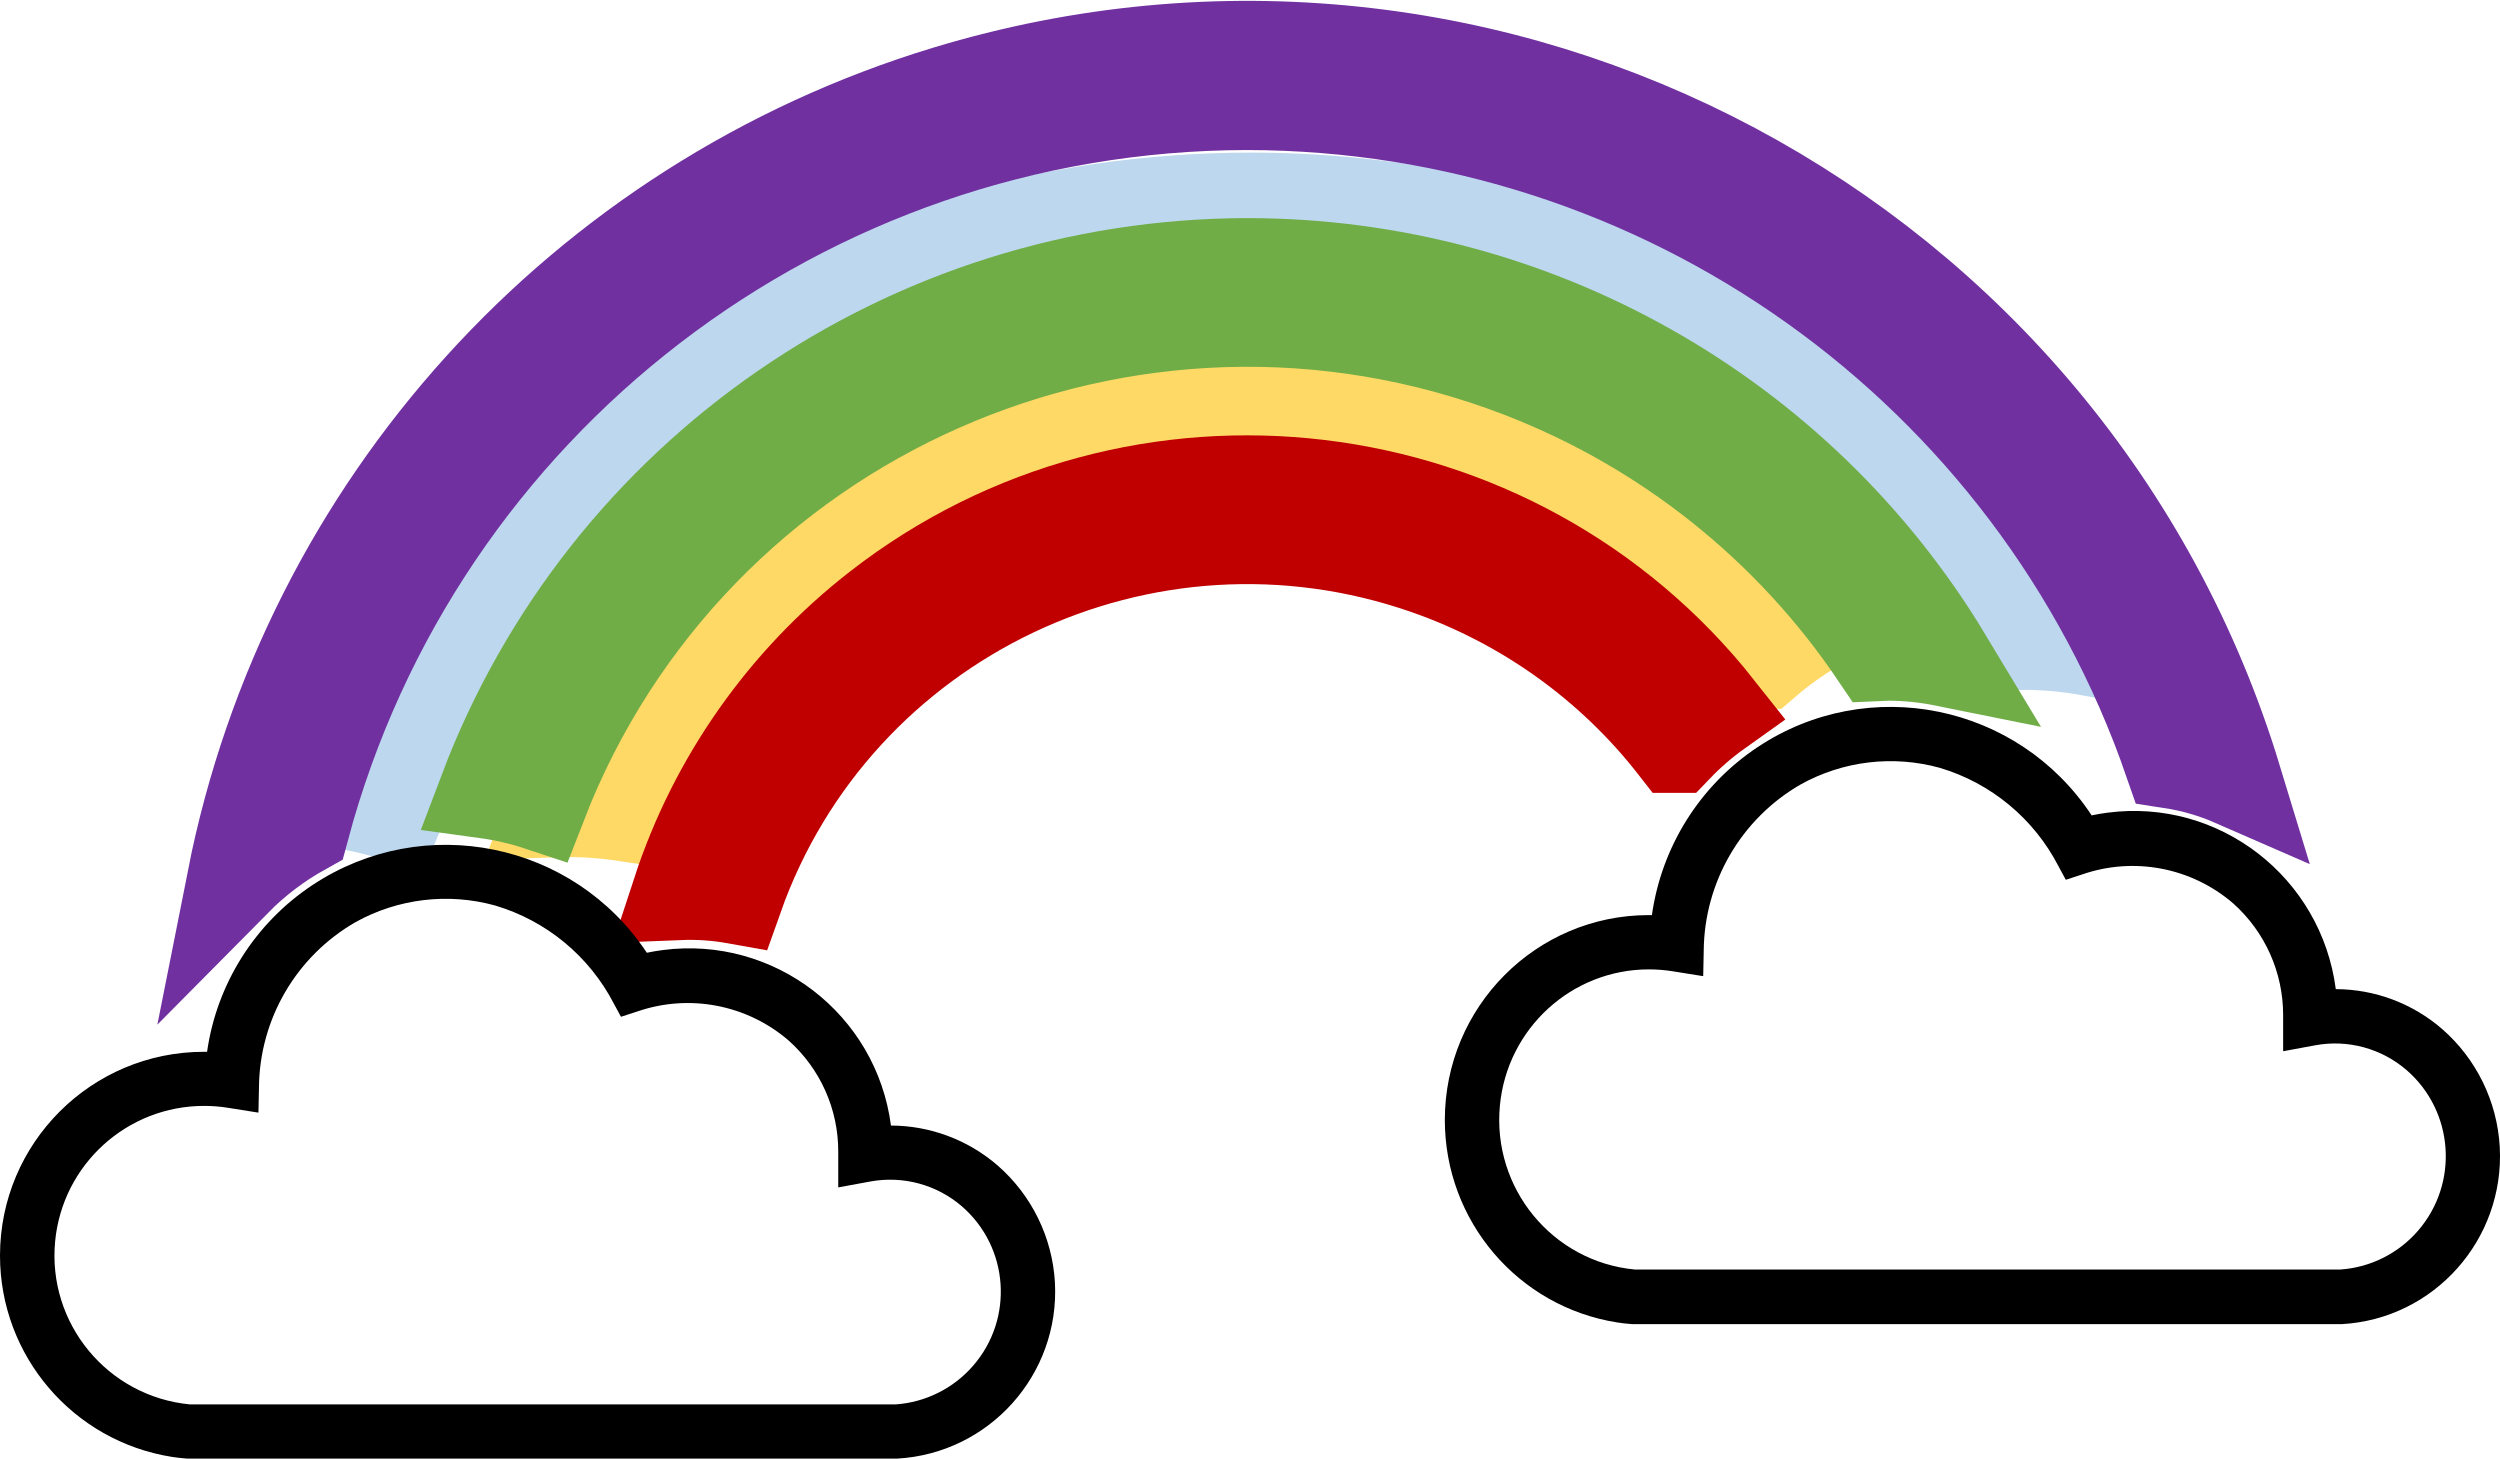
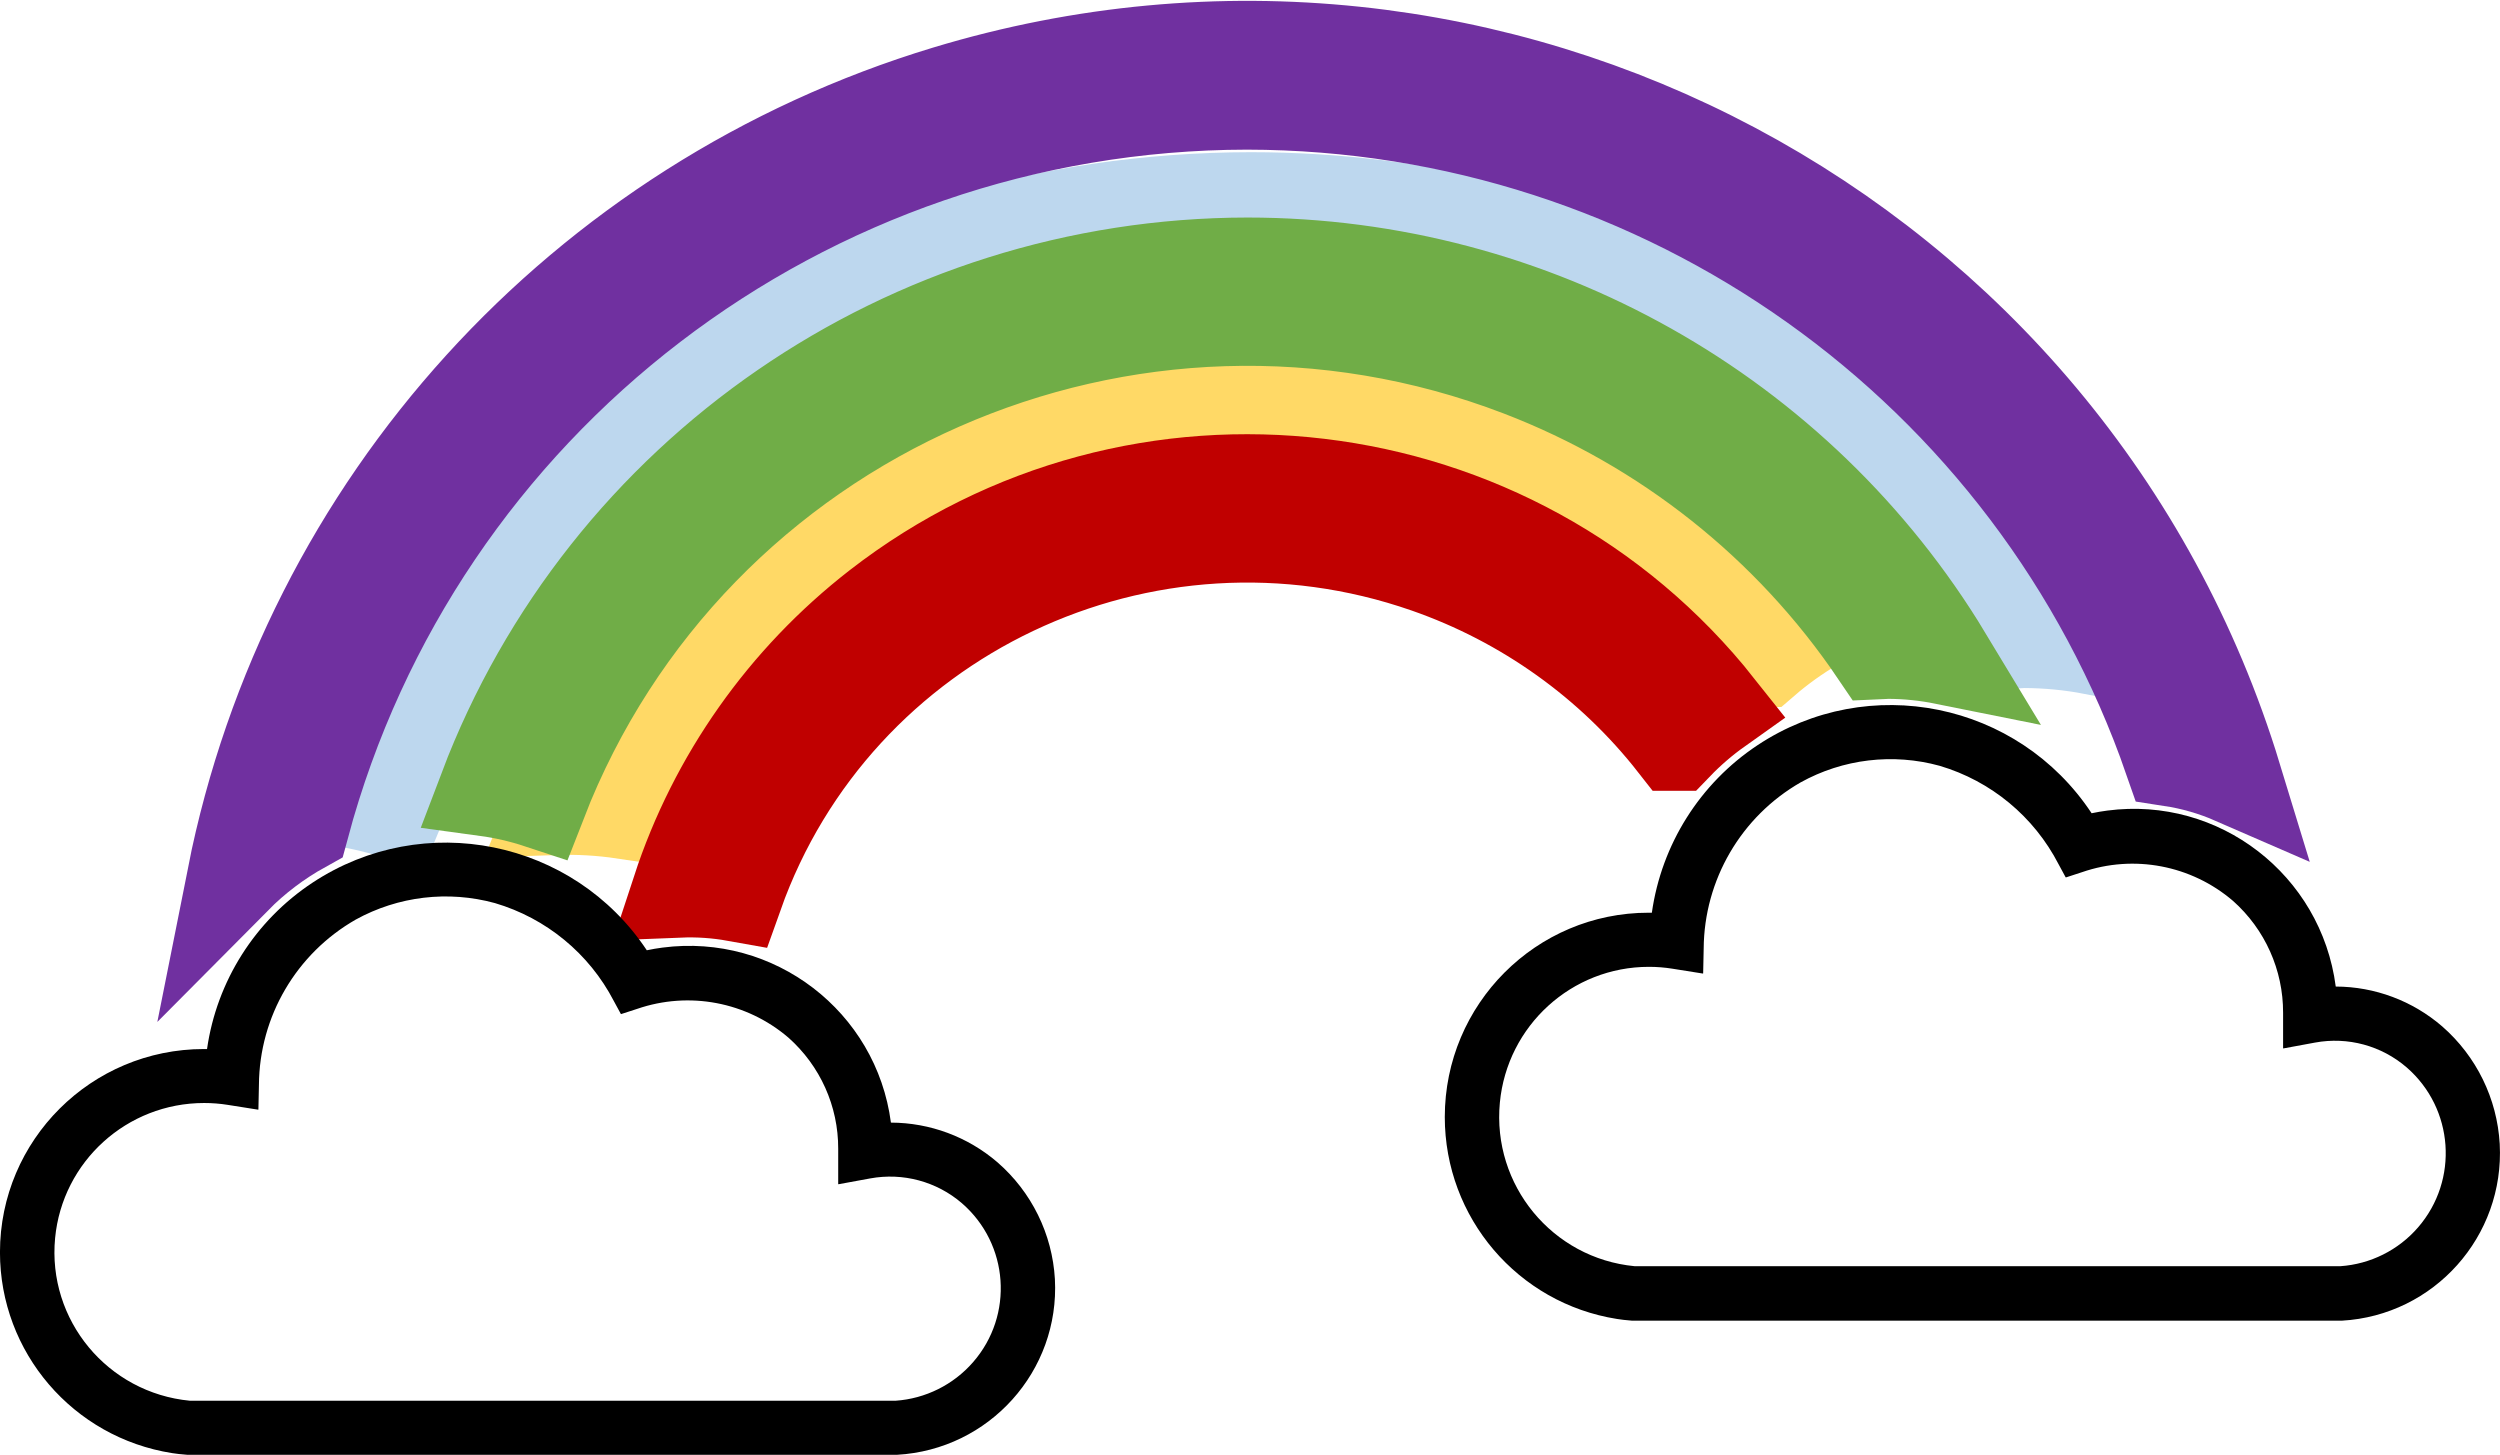
- <svg xmlns="http://www.w3.org/2000/svg" width="725" height="423" xml:space="preserve" overflow="hidden">
+ <svg xmlns="http://www.w3.org/2000/svg" width="177" height="103" overflow="hidden">
  <defs>
    <clipPath id="clip0">
-       <rect x="2051" y="814" width="725" height="423" />
+       <rect x="445" y="434" width="177" height="103" />
    </clipPath>
  </defs>
-   <g clip-path="url(#clip0)" transform="translate(-2051 -814)">
-     <path d="M2413.74 872C2295.06 872.135 2188.86 941.378 2147 1045.91 2153.36 1046.72 2159.62 1048.09 2165.7 1050 2218.58 921.075 2372.48 856.909 2509.45 906.679 2560.32 925.164 2603.93 957.928 2634.35 1000.53 2635.63 1000.48 2636.91 1000.3 2638.19 1000.3 2644.85 1000.34 2651.48 1000.98 2658 1002.23 2606.5 921.478 2513.8 872.055 2413.74 872Z" stroke="#BDD7EE" stroke-width="27.5" stroke-miterlimit="8" fill="#BDD7EE" fill-rule="evenodd" />
-     <path d="M2562.48 1005.82C2566.92 1001.98 2571.78 998.487 2577 995.392 2505.4 920.03 2373.38 906.866 2282.12 965.988 2249.3 987.25 2224.89 1016.1 2212 1048.86 2218.66 1048.64 2225.34 1049.02 2231.9 1050 2266.84 967.983 2375.68 924.882 2475 953.732 2509.61 963.785 2539.97 981.869 2562.44 1005.82Z" stroke="#FFD966" stroke-width="27.5" stroke-miterlimit="8" fill="#FFE699" fill-rule="evenodd" />
-     <path d="M2537.02 1030.18C2540.68 1026.37 2544.69 1022.91 2549 1019.84 2489.96 945.104 2381.08 932.048 2305.82 990.682 2278.76 1011.77 2258.63 1040.38 2248 1072.87 2253.5 1072.65 2259 1073.03 2264.41 1074 2293.23 992.661 2382.98 949.916 2464.89 978.528 2493.43 988.497 2518.46 1006.43 2536.99 1030.18Z" stroke="#C00000" stroke-width="27.5" stroke-miterlimit="8" fill="#C00000" fill-rule="evenodd" />
-     <path d="M2412.8 891C2314.56 891.118 2226.65 951.803 2192 1043.41 2197.26 1044.13 2202.45 1045.33 2207.48 1047 2251.25 934.01 2378.65 877.774 2492.03 921.393 2534.14 937.593 2570.24 966.307 2595.42 1003.64 2596.48 1003.6 2597.54 1003.45 2598.6 1003.45 2604.11 1003.47 2609.6 1004.04 2615 1005.13 2572.37 934.363 2495.63 891.048 2412.8 891Z" stroke="#70AD47" stroke-width="27.5" stroke-miterlimit="8" fill="#70AD47" fill-rule="evenodd" />
-     <path d="M2412.62 843.76C2533.57 843.92 2641.15 920.566 2680.66 1034.73 2686.98 1035.7 2693.14 1037.49 2699 1040.05 2650.91 882.094 2483.71 792.979 2325.55 841.008 2219.85 873.108 2140.44 960.755 2119 1069 2124.8 1063.14 2131.41 1058.13 2138.61 1054.12 2171.82 930.185 2284.17 843.933 2412.62 843.76Z" stroke="#7030A0" stroke-width="27.5" stroke-miterlimit="8" fill="#7030A0" fill-rule="evenodd" />
-     <path d="M2775.93 1146.6C2775.18 1133.42 2769.16 1121.1 2759.24 1112.43L2759.24 1112.43C2750.66 1104.99 2739.71 1100.88 2728.38 1100.85 2724.16 1068.35 2694.51 1045.44 2662.16 1049.68 2660.62 1049.88 2659.1 1050.14 2657.58 1050.46 2636.25 1018.12 2592.86 1009.27 2560.67 1030.69 2544.01 1041.78 2532.86 1059.5 2530.05 1079.38L2529.16 1079.38C2496.49 1079.37 2470.01 1105.97 2470 1138.79 2470 1168.04 2491.17 1192.94 2519.93 1197.5 2521.15 1197.69 2522.37 1197.85 2524.32 1198L2730.14 1198C2756.9 1196.48 2777.38 1173.49 2775.93 1146.6ZM2729.71 1182.16 2525.06 1182.16 2525.06 1182.16C2501.19 1179.87 2483.69 1158.58 2485.97 1134.59 2488.1 1112.21 2506.81 1095.12 2529.19 1095.12 2531.47 1095.12 2533.76 1095.3 2536.01 1095.66L2544.83 1097.07C2544.88 1097.08 2544.92 1097.04 2544.93 1096.99 2544.93 1096.99 2544.93 1096.99 2544.93 1096.99L2545.08 1089.8C2545.22 1069.83 2555.92 1051.44 2573.17 1041.5 2585.47 1034.66 2599.96 1032.92 2613.53 1036.67 2628.41 1041.09 2640.86 1051.42 2647.99 1065.26L2650.05 1069.08C2650.07 1069.11 2650.1 1069.13 2650.14 1069.12L2654.79 1067.6C2669.84 1062.37 2686.51 1065.56 2698.6 1075.96 2707.86 1084.21 2713.15 1096.06 2713.11 1108.49L2713.11 1118.76C2713.11 1118.81 2713.16 1118.85 2713.2 1118.84 2713.2 1118.84 2713.2 1118.84 2713.2 1118.84L2722.39 1117.14C2731.88 1115.38 2741.65 1118.04 2748.96 1124.37 2762.65 1136.3 2764.13 1157.11 2752.26 1170.87 2746.54 1177.5 2738.43 1181.56 2729.71 1182.16Z" fill-rule="evenodd" />
-     <path d="M2356.93 1185.91C2356.18 1172.8 2350.16 1160.55 2340.25 1151.93L2340.25 1151.93C2331.66 1144.53 2320.71 1140.44 2309.38 1140.41 2305.16 1108.08 2275.51 1085.3 2243.16 1089.52 2241.62 1089.72 2240.1 1089.98 2238.58 1090.3 2217.26 1058.12 2173.87 1049.32 2141.67 1070.63 2125.01 1081.65 2113.87 1099.26 2111.05 1119.02L2110.16 1119.02C2077.49 1119.02 2051.01 1145.47 2051 1178.12 2051 1207.2 2072.17 1231.97 2100.93 1236.51 2102.15 1236.69 2103.37 1236.85 2105.33 1237L2311.14 1237C2337.89 1235.49 2358.37 1212.64 2356.93 1185.91ZM2310.72 1221.28 2106.09 1221.28 2106.09 1221.28C2082.22 1219 2064.71 1197.82 2066.99 1173.97 2069.12 1151.71 2087.83 1134.71 2110.21 1134.71 2112.5 1134.71 2114.78 1134.89 2117.04 1135.25L2125.86 1136.65C2125.9 1136.66 2125.95 1136.62 2125.95 1136.57 2125.95 1136.57 2125.95 1136.57 2125.95 1136.57L2126.1 1129.42C2126.24 1109.56 2136.93 1091.27 2154.17 1081.38 2166.47 1074.58 2180.96 1072.85 2194.53 1076.58 2209.41 1080.98 2221.86 1091.25 2229 1105.02L2231.05 1108.81C2231.07 1108.85 2231.11 1108.86 2231.14 1108.85L2235.79 1107.34C2250.84 1102.14 2267.51 1105.31 2279.6 1115.66 2288.86 1123.87 2294.14 1135.66 2294.09 1148.03L2294.09 1158.25C2294.09 1158.3 2294.13 1158.33 2294.18 1158.33 2294.18 1158.33 2294.18 1158.33 2294.18 1158.33L2303.37 1156.64C2312.86 1154.89 2322.63 1157.53 2329.94 1163.83 2343.62 1175.7 2345.08 1196.41 2333.2 1210.07 2327.49 1216.64 2319.4 1220.68 2310.72 1221.28Z" fill-rule="evenodd" />
+   <g clip-path="url(#clip0)" transform="translate(-445 -434)">
+     <path d="M587.743 212.331C558.844 212.364 532.985 229.224 522.792 254.678 524.341 254.875 525.865 255.209 527.345 255.674 540.222 224.281 577.696 208.656 611.048 220.775 623.435 225.276 634.054 233.254 641.461 243.628 641.773 243.616 642.084 243.572 642.396 243.572 644.018 243.582 645.632 243.737 647.22 244.042 634.68 224.379 612.107 212.344 587.743 212.331Z" stroke="#BDD7EE" stroke-width="6.696" stroke-miterlimit="8" fill="#BDD7EE" fill-rule="evenodd" transform="matrix(1.00262 0 0 1 -55.7269 235.792)" />
+     <path d="M623.961 244.916C625.042 243.981 626.225 243.13 627.496 242.377 610.062 224.026 577.915 220.821 555.694 235.217 547.702 240.394 541.758 247.419 538.619 255.396 540.241 255.343 541.868 255.435 543.465 255.674 551.973 235.703 578.475 225.208 602.66 232.233 611.087 234.68 618.48 239.084 623.951 244.916Z" stroke="#FFD966" stroke-width="6.696" stroke-miterlimit="8" fill="#FFE699" fill-rule="evenodd" transform="matrix(1.00262 0 0 1 -55.7269 235.792)" />
+     <path d="M617.761 250.848C618.653 249.92 619.629 249.077 620.678 248.33 606.302 230.132 579.79 226.953 561.464 241.23 554.875 246.365 549.974 253.331 547.385 261.243 548.725 261.189 550.064 261.282 551.381 261.518 558.399 241.712 580.253 231.303 600.198 238.27 607.147 240.698 613.242 245.065 617.754 250.848Z" stroke="#C00000" stroke-width="6.696" stroke-miterlimit="8" fill="#C00000" fill-rule="evenodd" transform="matrix(1.00262 0 0 1 -55.7269 235.792)" />
+     <path d="M587.514 216.957C563.593 216.986 542.187 231.763 533.749 254.069 535.03 254.244 536.294 254.537 537.519 254.943 548.177 227.43 579.198 213.737 606.806 224.358 617.06 228.303 625.85 235.295 631.982 244.385 632.24 244.375 632.498 244.339 632.756 244.339 634.098 244.344 635.435 244.483 636.749 244.748 626.369 227.516 607.683 216.969 587.514 216.957Z" stroke="#70AD47" stroke-width="6.696" stroke-miterlimit="8" fill="#70AD47" fill-rule="evenodd" transform="matrix(1.00262 0 0 1 -55.7269 235.792)" />
+     <path d="M587.47 205.455C616.921 205.494 643.117 224.157 652.737 251.956 654.276 252.192 655.776 252.628 657.203 253.251 645.493 214.789 604.78 193.089 566.269 204.784 540.531 212.601 521.195 233.943 515.974 260.3 517.386 258.873 518.996 257.653 520.749 256.677 528.836 226.499 556.193 205.497 587.47 205.455Z" stroke="#7030A0" stroke-width="6.696" stroke-miterlimit="8" fill="#7030A0" fill-rule="evenodd" transform="matrix(1.00262 0 0 1 -55.7269 235.792)" />
+     <path d="M675.936 279.196C675.753 275.986 674.287 272.987 671.872 270.875L671.872 270.875C669.782 269.064 667.116 268.063 664.357 268.056 663.33 260.142 656.11 254.563 648.233 255.596 647.858 255.645 647.488 255.708 647.118 255.786 641.924 247.911 631.358 245.756 623.52 250.972 619.463 253.672 616.748 257.987 616.064 262.828L615.847 262.828C607.892 262.825 601.445 269.302 601.442 277.294 601.442 284.416 606.597 290.479 613.6 291.59 613.897 291.636 614.194 291.675 614.669 291.712L664.786 291.712C671.302 291.341 676.289 285.743 675.936 279.196ZM664.681 287.855 614.849 287.855 614.849 287.855C609.037 287.297 604.776 282.113 605.331 276.271 605.849 270.822 610.405 266.66 615.855 266.66 616.41 266.66 616.968 266.704 617.515 266.792L619.663 267.135C619.675 267.138 619.685 267.128 619.687 267.116 619.687 267.116 619.687 267.116 619.687 267.116L619.724 265.365C619.758 260.502 622.363 256.024 626.564 253.604 629.559 251.938 633.087 251.515 636.391 252.428 640.015 253.504 643.046 256.02 644.782 259.39L645.284 260.32C645.289 260.327 645.296 260.332 645.306 260.329L646.438 259.959C650.103 258.686 654.162 259.463 657.106 261.995 659.361 264.004 660.649 266.889 660.639 269.916L660.639 272.417C660.639 272.429 660.651 272.439 660.661 272.436 660.661 272.436 660.661 272.436 660.661 272.436L662.899 272.022C665.21 271.594 667.589 272.241 669.368 273.783 672.702 276.688 673.062 281.755 670.172 285.105 668.779 286.72 666.804 287.708 664.681 287.855Z" fill-rule="evenodd" transform="matrix(1.00262 0 0 1 -55.7269 235.792)" />
+     <path d="M573.91 288.768C573.727 285.575 572.261 282.593 569.848 280.494L569.848 280.494C567.756 278.692 565.09 277.696 562.331 277.689 561.304 269.816 554.084 264.269 546.207 265.297 545.832 265.346 545.462 265.409 545.092 265.487 539.9 257.651 529.335 255.508 521.494 260.697 517.437 263.38 514.725 267.669 514.038 272.48L513.821 272.48C505.866 272.48 499.419 278.921 499.416 286.871 499.416 293.952 504.571 299.983 511.574 301.089 511.871 301.133 512.168 301.172 512.645 301.208L562.76 301.208C569.273 300.84 574.26 295.276 573.91 288.768ZM562.658 297.38 512.83 297.38 512.83 297.38C507.018 296.825 502.754 291.668 503.31 285.86 503.828 280.44 508.384 276.301 513.834 276.301 514.391 276.301 514.946 276.344 515.497 276.432L517.644 276.773C517.654 276.775 517.666 276.766 517.666 276.753 517.666 276.753 517.666 276.753 517.666 276.753L517.703 275.012C517.737 270.177 520.34 265.723 524.538 263.315 527.533 261.659 531.061 261.238 534.365 262.146 537.989 263.217 541.02 265.718 542.759 269.071L543.258 269.994C543.263 270.004 543.273 270.006 543.28 270.004L544.412 269.636C548.077 268.37 552.136 269.142 555.08 271.662 557.335 273.661 558.62 276.532 558.608 279.544L558.608 282.033C558.608 282.045 558.618 282.052 558.63 282.052 558.63 282.052 558.63 282.052 558.63 282.052L560.868 281.64C563.179 281.214 565.558 281.857 567.338 283.391 570.669 286.282 571.024 291.324 568.131 294.651 566.741 296.25 564.771 297.234 562.658 297.38Z" fill-rule="evenodd" transform="matrix(1.00262 0 0 1 -55.7269 235.792)" />
  </g>
</svg>
